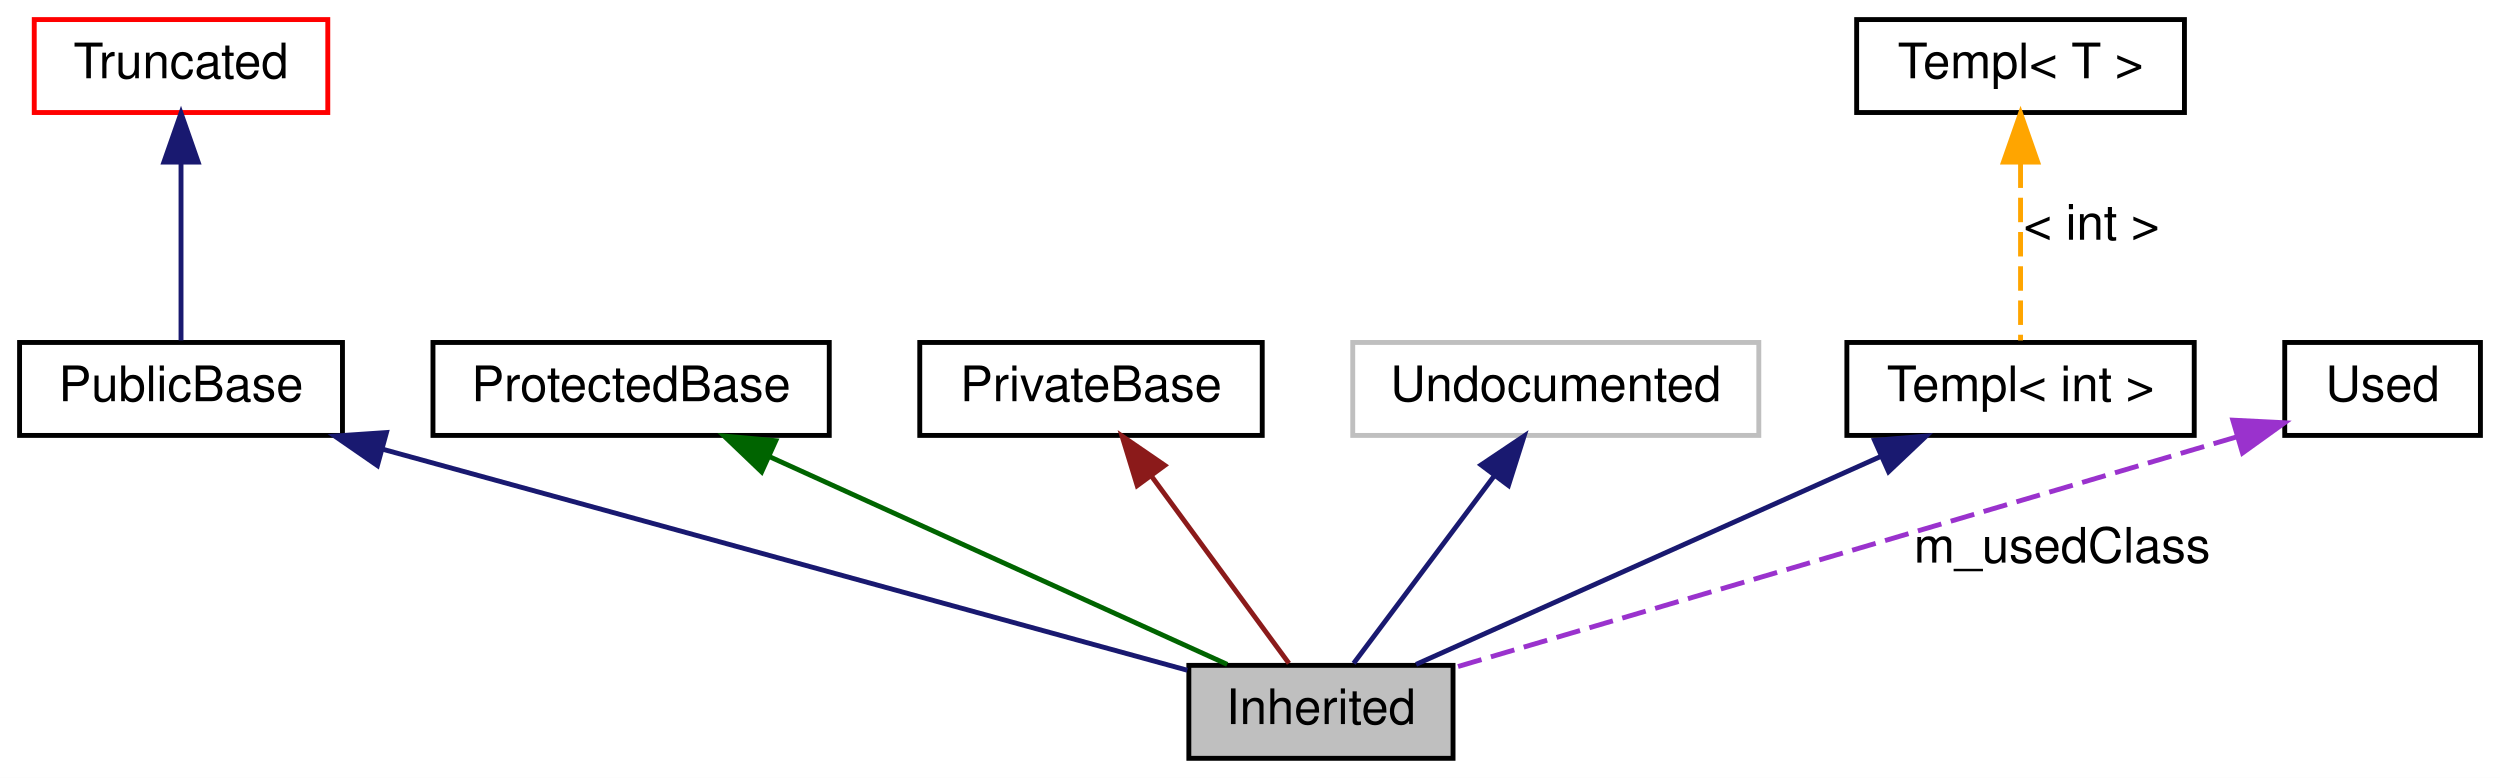
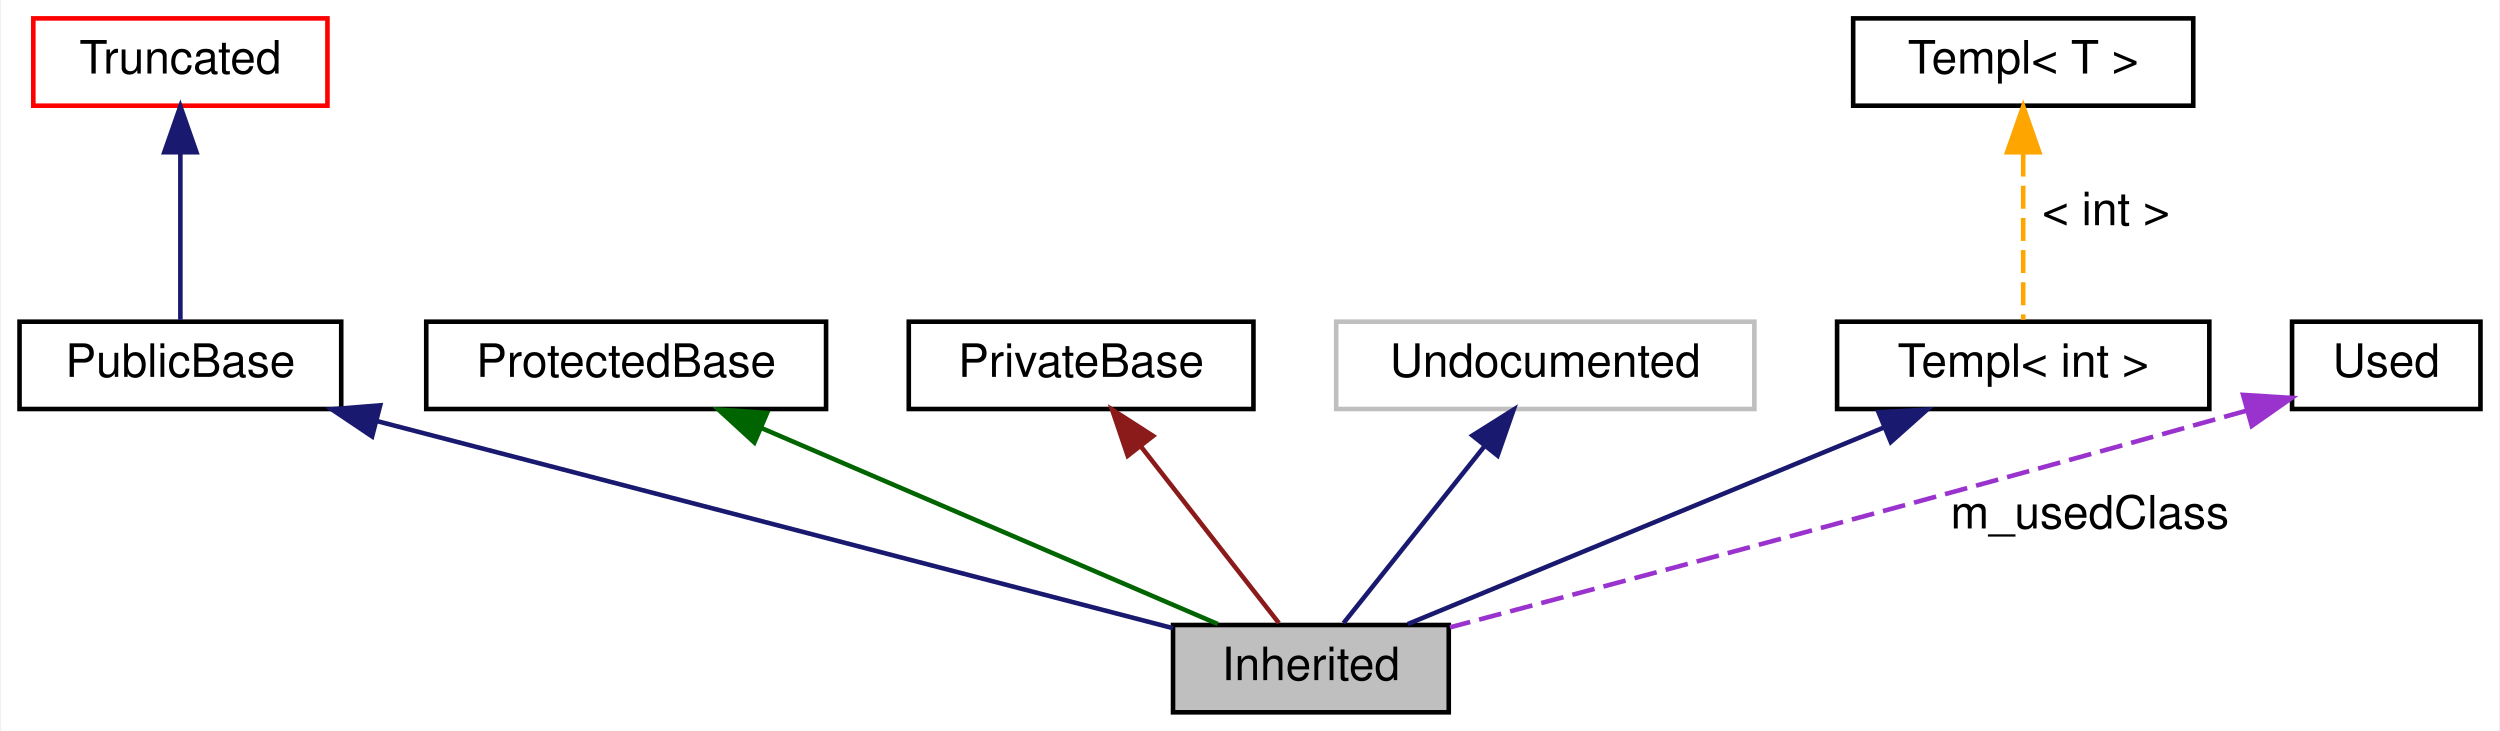
- <svg xmlns="http://www.w3.org/2000/svg" width="511pt" height="159pt" viewBox="0.00 0.00 511.00 159.00">
+ <svg xmlns="http://www.w3.org/2000/svg" width="544pt" height="159pt" viewBox="0.00 0.00 543.50 159.00">
  <g id="graph0" class="graph" transform="scale(1 1) rotate(0) translate(4 155)">
-     <polygon fill="white" stroke="transparent" points="-4,4 -4,-155 507,-155 507,4 -4,4" />
+     <polygon fill="white" stroke="transparent" points="-4,4 -4,-155 539.5,-155 539.5,4 -4,4" />
    <g id="node1" class="node">
-       <polygon fill="#bfbfbf" stroke="black" points="293,-19 239,-19 239,0 293,0 293,-19" />
-       <text text-anchor="middle" x="266" y="-7" font-family="Helvetica,sans-Serif" font-size="10.00">Inherited</text>
+       <polygon fill="#bfbfbf" stroke="black" points="311,-19 251,-19 251,0 311,0 311,-19" />
+       <text text-anchor="middle" x="281" y="-7" font-family="Helvetica,sans-Serif" font-size="10.00">Inherited</text>
    </g>
    <g id="node2" class="node">
-       <polygon fill="none" stroke="black" points="66,-85 0,-85 0,-66 66,-66 66,-85" />
-       <text text-anchor="middle" x="33" y="-73" font-family="Helvetica,sans-Serif" font-size="10.00">PublicBase</text>
+       <polygon fill="none" stroke="black" points="70,-85 0,-85 0,-66 70,-66 70,-85" />
+       <text text-anchor="middle" x="35" y="-73" font-family="Helvetica,sans-Serif" font-size="10.00">PublicBase</text>
    </g>
    <g id="edge1" class="edge">
-       <path fill="none" stroke="midnightblue" d="M74.07,-63.22C121.46,-50.2 198.08,-29.16 238.69,-18" />
-       <polygon fill="midnightblue" stroke="midnightblue" points="73.14,-59.84 64.42,-65.87 74.99,-66.59 73.14,-59.84" />
+       <path fill="none" stroke="midnightblue" d="M77.7,-63.39C127.22,-50.51 207.6,-29.59 250.97,-18.31" />
+       <polygon fill="midnightblue" stroke="midnightblue" points="76.72,-60.03 67.92,-65.94 78.48,-66.8 76.72,-60.03" />
    </g>
    <g id="node3" class="node">
-       <polygon fill="none" stroke="red" points="63,-151 3,-151 3,-132 63,-132 63,-151" />
-       <text text-anchor="middle" x="33" y="-139" font-family="Helvetica,sans-Serif" font-size="10.00">Truncated</text>
+       <polygon fill="none" stroke="red" points="67,-151 3,-151 3,-132 67,-132 67,-151" />
+       <text text-anchor="middle" x="35" y="-139" font-family="Helvetica,sans-Serif" font-size="10.00">Truncated</text>
    </g>
    <g id="edge2" class="edge">
-       <path fill="none" stroke="midnightblue" d="M33,-121.58C33,-109.63 33,-94.72 33,-85.41" />
-       <polygon fill="midnightblue" stroke="midnightblue" points="29.5,-121.87 33,-131.87 36.5,-121.87 29.5,-121.87" />
+       <path fill="none" stroke="midnightblue" d="M35,-121.58C35,-109.63 35,-94.72 35,-85.41" />
+       <polygon fill="midnightblue" stroke="midnightblue" points="31.5,-121.87 35,-131.87 38.5,-121.87 31.5,-121.87" />
    </g>
    <g id="node4" class="node">
-       <polygon fill="none" stroke="black" points="165.5,-85 84.5,-85 84.5,-66 165.5,-66 165.5,-85" />
-       <text text-anchor="middle" x="125" y="-73" font-family="Helvetica,sans-Serif" font-size="10.00">ProtectedBase</text>
+       <polygon fill="none" stroke="black" points="175.5,-85 88.5,-85 88.5,-66 175.5,-66 175.5,-85" />
+       <text text-anchor="middle" x="132" y="-73" font-family="Helvetica,sans-Serif" font-size="10.00">ProtectedBase</text>
    </g>
    <g id="edge3" class="edge">
-       <path fill="none" stroke="darkgreen" d="M153.21,-61.69C181,-49.08 222.69,-30.16 246.84,-19.2" />
-       <polygon fill="darkgreen" stroke="darkgreen" points="151.68,-58.55 144.02,-65.87 154.57,-64.92 151.68,-58.55" />
+       <path fill="none" stroke="darkgreen" d="M161.43,-61.86C190.79,-49.25 235.12,-30.21 260.75,-19.2" />
+       <polygon fill="darkgreen" stroke="darkgreen" points="159.9,-58.71 152.09,-65.87 162.66,-65.14 159.9,-58.71" />
    </g>
    <g id="node5" class="node">
-       <polygon fill="none" stroke="black" points="254,-85 184,-85 184,-66 254,-66 254,-85" />
-       <text text-anchor="middle" x="219" y="-73" font-family="Helvetica,sans-Serif" font-size="10.00">PrivateBase</text>
+       <polygon fill="none" stroke="black" points="268.5,-85 193.5,-85 193.5,-66 268.5,-66 268.5,-85" />
+       <text text-anchor="middle" x="231" y="-73" font-family="Helvetica,sans-Serif" font-size="10.00">PrivateBase</text>
    </g>
    <g id="edge4" class="edge">
-       <path fill="none" stroke="#8b1a1a" d="M231.29,-57.77C240.3,-45.49 252.2,-29.3 259.46,-19.41" />
-       <polygon fill="#8b1a1a" stroke="#8b1a1a" points="228.44,-55.74 225.34,-65.87 234.08,-59.88 228.44,-55.74" />
+       <path fill="none" stroke="#8b1a1a" d="M244.07,-57.77C253.66,-45.49 266.31,-29.3 274.04,-19.41" />
+       <polygon fill="#8b1a1a" stroke="#8b1a1a" points="241.14,-55.83 237.74,-65.87 246.66,-60.14 241.14,-55.83" />
    </g>
    <g id="node6" class="node">
-       <polygon fill="none" stroke="#bfbfbf" points="355.5,-85 272.5,-85 272.5,-66 355.5,-66 355.5,-85" />
-       <text text-anchor="middle" x="314" y="-73" font-family="Helvetica,sans-Serif" font-size="10.00">Undocumented</text>
+       <polygon fill="none" stroke="#bfbfbf" points="377.5,-85 286.5,-85 286.5,-66 377.5,-66 377.5,-85" />
+       <text text-anchor="middle" x="332" y="-73" font-family="Helvetica,sans-Serif" font-size="10.00">Undocumented</text>
    </g>
    <g id="edge5" class="edge">
-       <path fill="none" stroke="midnightblue" d="M301.45,-57.77C292.24,-45.49 280.1,-29.3 272.68,-19.41" />
-       <polygon fill="midnightblue" stroke="midnightblue" points="298.73,-59.97 307.53,-65.87 304.33,-55.77 298.73,-59.97" />
+       <path fill="none" stroke="midnightblue" d="M318.67,-57.77C308.88,-45.49 295.98,-29.3 288.1,-19.41" />
+       <polygon fill="midnightblue" stroke="midnightblue" points="316.15,-60.23 325.12,-65.87 321.63,-55.87 316.15,-60.23" />
    </g>
    <g id="node7" class="node">
-       <polygon fill="none" stroke="black" points="444.5,-85 373.5,-85 373.5,-66 444.5,-66 444.5,-85" />
-       <text text-anchor="middle" x="409" y="-73" font-family="Helvetica,sans-Serif" font-size="10.00">Templ&lt; int &gt;</text>
+       <polygon fill="none" stroke="black" points="476.5,-85 395.5,-85 395.5,-66 476.5,-66 476.5,-85" />
+       <text text-anchor="middle" x="436" y="-73" font-family="Helvetica,sans-Serif" font-size="10.00">Templ&lt; int &gt;</text>
    </g>
    <g id="edge6" class="edge">
-       <path fill="none" stroke="midnightblue" d="M380.39,-61.69C352.2,-49.08 309.92,-30.16 285.44,-19.2" />
-       <polygon fill="midnightblue" stroke="midnightblue" points="379.16,-64.98 389.71,-65.87 382.02,-58.59 379.16,-64.98" />
+       <path fill="none" stroke="midnightblue" d="M405.78,-62.02C375.24,-49.41 328.84,-30.25 302.07,-19.2" />
+       <polygon fill="midnightblue" stroke="midnightblue" points="404.52,-65.29 415.1,-65.87 407.19,-58.82 404.52,-65.29" />
    </g>
    <g id="node8" class="node">
-       <polygon fill="none" stroke="black" points="442.5,-151 375.5,-151 375.5,-132 442.5,-132 442.5,-151" />
-       <text text-anchor="middle" x="409" y="-139" font-family="Helvetica,sans-Serif" font-size="10.00">Templ&lt; T &gt;</text>
+       <polygon fill="none" stroke="black" points="473,-151 399,-151 399,-132 473,-132 473,-151" />
+       <text text-anchor="middle" x="436" y="-139" font-family="Helvetica,sans-Serif" font-size="10.00">Templ&lt; T &gt;</text>
    </g>
    <g id="edge7" class="edge">
-       <path fill="none" stroke="orange" stroke-dasharray="5,2" d="M409,-121.58C409,-109.63 409,-94.72 409,-85.41" />
-       <polygon fill="orange" stroke="orange" points="405.5,-121.87 409,-131.87 412.5,-121.87 405.5,-121.87" />
-       <text text-anchor="middle" x="423.5" y="-106" font-family="Helvetica,sans-Serif" font-size="10.00">&lt; int &gt;</text>
+       <path fill="none" stroke="orange" stroke-dasharray="5,2" d="M436,-121.58C436,-109.63 436,-94.72 436,-85.41" />
+       <polygon fill="orange" stroke="orange" points="432.5,-121.87 436,-131.87 439.5,-121.87 432.5,-121.87" />
+       <text text-anchor="middle" x="454" y="-106" font-family="Helvetica,sans-Serif" font-size="10.00">&lt; int &gt;</text>
    </g>
    <g id="node9" class="node">
-       <polygon fill="none" stroke="black" points="503,-85 463,-85 463,-66 503,-66 503,-85" />
-       <text text-anchor="middle" x="483" y="-73" font-family="Helvetica,sans-Serif" font-size="10.00">Used</text>
+       <polygon fill="none" stroke="black" points="535.5,-85 494.5,-85 494.5,-66 535.5,-66 535.5,-85" />
+       <text text-anchor="middle" x="515" y="-73" font-family="Helvetica,sans-Serif" font-size="10.00">Used</text>
    </g>
    <g id="edge8" class="edge">
-       <path fill="none" stroke="#9a32cd" stroke-dasharray="5,2" d="M453.24,-65.72C410.88,-53.23 333.82,-30.5 293.02,-18.47" />
-       <polygon fill="#9a32cd" stroke="#9a32cd" points="452.39,-69.12 462.97,-68.59 454.37,-62.41 452.39,-69.12" />
-       <text text-anchor="middle" x="417.5" y="-40" font-family="Helvetica,sans-Serif" font-size="10.00">m_usedClass</text>
+       <path fill="none" stroke="#9a32cd" stroke-dasharray="5,2" d="M484.52,-65.62C417.32,-46.74 349.44,-28.6 311.27,-18.49" />
+       <polygon fill="#9a32cd" stroke="#9a32cd" points="483.85,-69.07 494.42,-68.41 485.74,-62.33 483.85,-69.07" />
+       <text text-anchor="middle" x="450.5" y="-40" font-family="Helvetica,sans-Serif" font-size="10.00">m_usedClass</text>
    </g>
  </g>
</svg>
